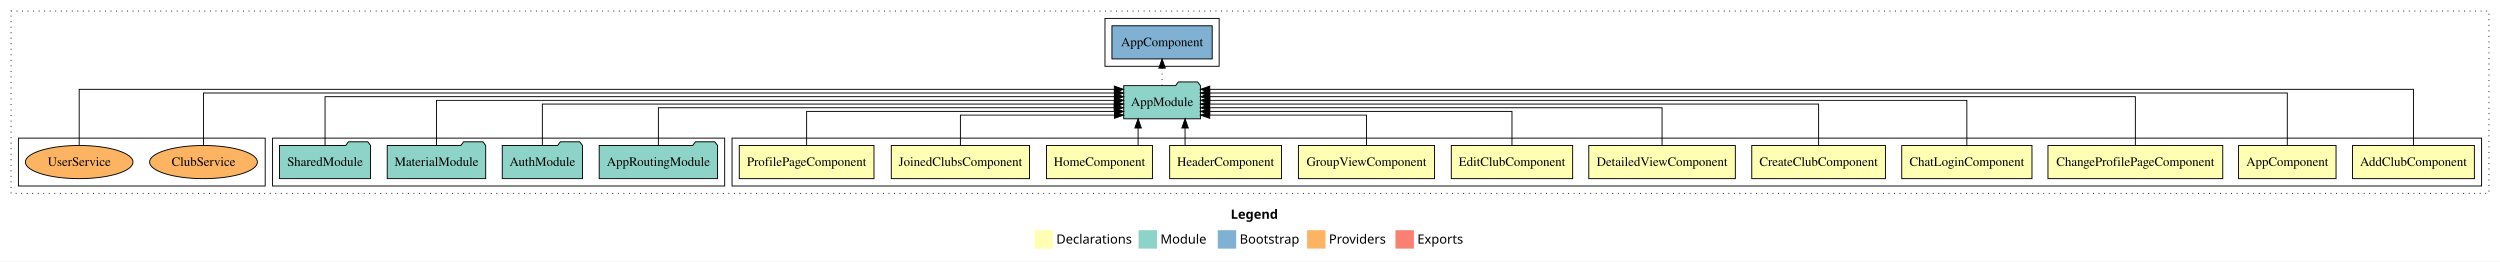
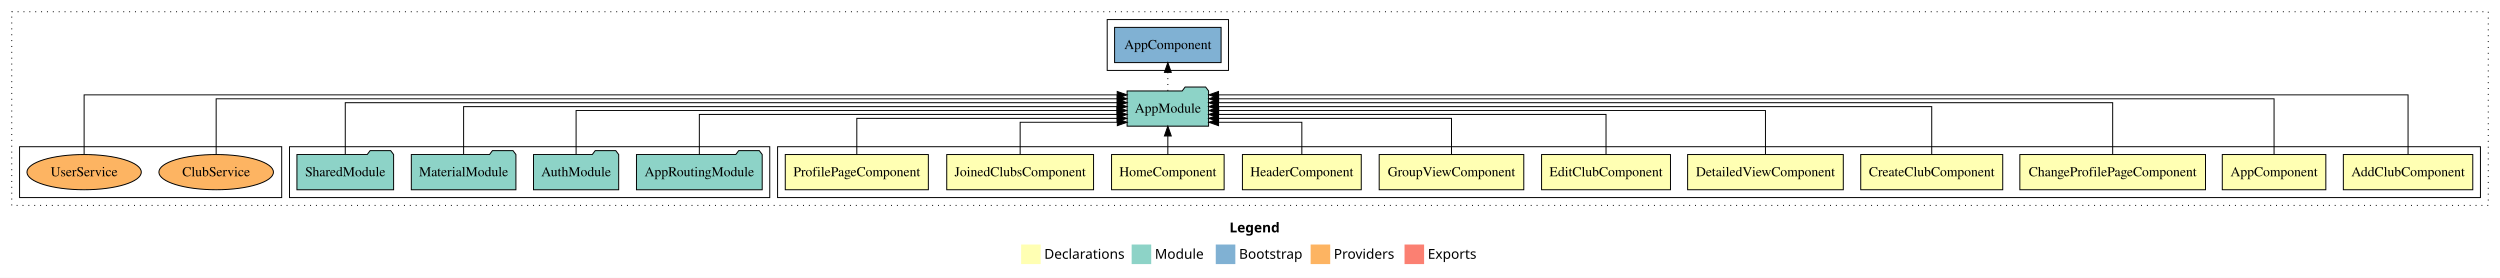
- <svg xmlns="http://www.w3.org/2000/svg" width="2715pt" height="284pt" viewBox="0.00 0.00 2715.00 284.00">
+ <svg xmlns="http://www.w3.org/2000/svg" width="2556pt" height="284pt" viewBox="0.00 0.00 2556.00 284.00">
  <g id="graph0" class="graph" transform="scale(1 1) rotate(0) translate(4 280)">
-     <polygon fill="#ffffff" stroke="transparent" points="-4,4 -4,-280 2711,-280 2711,4 -4,4" />
-     <text text-anchor="start" x="1332.509" y="-42.4" font-family="sans-serif" font-weight="bold" font-size="14.00" fill="#000000">Legend</text>
-     <polygon fill="#ffffb3" stroke="transparent" points="1119.5,-10 1119.5,-30 1139.5,-30 1139.5,-10 1119.5,-10" />
-     <text text-anchor="start" x="1143.129" y="-15.4" font-family="sans-serif" font-size="14.00" fill="#000000">  Declarations</text>
-     <polygon fill="#8dd3c7" stroke="transparent" points="1232.5,-10 1232.5,-30 1252.5,-30 1252.5,-10 1232.5,-10" />
-     <text text-anchor="start" x="1256.225" y="-15.4" font-family="sans-serif" font-size="14.00" fill="#000000">  Module</text>
-     <polygon fill="#80b1d3" stroke="transparent" points="1318.5,-10 1318.5,-30 1338.5,-30 1338.5,-10 1318.5,-10" />
-     <text text-anchor="start" x="1342.281" y="-15.4" font-family="sans-serif" font-size="14.00" fill="#000000">  Bootstrap</text>
-     <polygon fill="#fdb462" stroke="transparent" points="1415.5,-10 1415.5,-30 1435.5,-30 1435.5,-10 1415.5,-10" />
-     <text text-anchor="start" x="1439.173" y="-15.4" font-family="sans-serif" font-size="14.00" fill="#000000">  Providers</text>
-     <polygon fill="#fb8072" stroke="transparent" points="1511.5,-10 1511.5,-30 1531.5,-30 1531.5,-10 1511.5,-10" />
-     <text text-anchor="start" x="1535.226" y="-15.4" font-family="sans-serif" font-size="14.00" fill="#000000">  Exports</text>
+     <polygon fill="#ffffff" stroke="transparent" points="-4,4 -4,-280 2552,-280 2552,4 -4,4" />
+     <text text-anchor="start" x="1253.009" y="-42.4" font-family="sans-serif" font-weight="bold" font-size="14.00" fill="#000000">Legend</text>
+     <polygon fill="#ffffb3" stroke="transparent" points="1040,-10 1040,-30 1060,-30 1060,-10 1040,-10" />
+     <text text-anchor="start" x="1063.629" y="-15.4" font-family="sans-serif" font-size="14.00" fill="#000000">  Declarations</text>
+     <polygon fill="#8dd3c7" stroke="transparent" points="1153,-10 1153,-30 1173,-30 1173,-10 1153,-10" />
+     <text text-anchor="start" x="1176.725" y="-15.4" font-family="sans-serif" font-size="14.00" fill="#000000">  Module</text>
+     <polygon fill="#80b1d3" stroke="transparent" points="1239,-10 1239,-30 1259,-30 1259,-10 1239,-10" />
+     <text text-anchor="start" x="1262.781" y="-15.4" font-family="sans-serif" font-size="14.00" fill="#000000">  Bootstrap</text>
+     <polygon fill="#fdb462" stroke="transparent" points="1336,-10 1336,-30 1356,-30 1356,-10 1336,-10" />
+     <text text-anchor="start" x="1359.673" y="-15.4" font-family="sans-serif" font-size="14.00" fill="#000000">  Providers</text>
+     <polygon fill="#fb8072" stroke="transparent" points="1432,-10 1432,-30 1452,-30 1452,-10 1432,-10" />
+     <text text-anchor="start" x="1455.726" y="-15.4" font-family="sans-serif" font-size="14.00" fill="#000000">  Exports</text>
    <g id="clust1" class="cluster">
-       <polygon fill="none" stroke="#000000" stroke-dasharray="1,5" points="8,-70 8,-268 2699,-268 2699,-70 8,-70" />
+       <polygon fill="none" stroke="#000000" stroke-dasharray="1,5" points="8,-70 8,-268 2540,-268 2540,-70 8,-70" />
    </g>
    <g id="clust2" class="cluster">
-       <polygon fill="none" stroke="#000000" points="791,-78 791,-130 2691,-130 2691,-78 791,-78" />
+       <polygon fill="none" stroke="#000000" points="791,-78 791,-130 2532,-130 2532,-78 791,-78" />
    </g>
-     <g id="clust15" class="cluster">
+     <g id="clust14" class="cluster">
      <polygon fill="none" stroke="#000000" points="292,-78 292,-130 783,-130 783,-78 292,-78" />
    </g>
+     <g id="clust16" class="cluster">
+       <polygon fill="none" stroke="#000000" points="1128,-208 1128,-260 1252,-260 1252,-208 1128,-208" />
+     </g>
    <g id="clust17" class="cluster">
-       <polygon fill="none" stroke="#000000" points="1196,-208 1196,-260 1320,-260 1320,-208 1196,-208" />
-     </g>
-     <g id="clust18" class="cluster">
      <polygon fill="none" stroke="#000000" points="16,-78 16,-130 284,-130 284,-78 16,-78" />
    </g>
    <g id="node1" class="node">
-       <polygon fill="#ffffb3" stroke="#000000" points="2683.167,-122 2550.833,-122 2550.833,-86 2683.167,-86 2683.167,-122" />
-       <text text-anchor="middle" x="2617" y="-99.8" font-family="Times,serif" font-size="14.00" fill="#000000">AddClubComponent</text>
+       <polygon fill="#ffffb3" stroke="#000000" points="2524.167,-122 2391.833,-122 2391.833,-86 2524.167,-86 2524.167,-122" />
+       <text text-anchor="middle" x="2458" y="-99.8" font-family="Times,serif" font-size="14.00" fill="#000000">AddClubComponent</text>
    </g>
-     <g id="node13" class="node">
-       <polygon fill="#8dd3c7" stroke="#000000" points="1299.657,-187 1296.657,-191 1275.657,-191 1272.657,-187 1216.343,-187 1216.343,-151 1299.657,-151 1299.657,-187" />
-       <text text-anchor="middle" x="1258" y="-164.8" font-family="Times,serif" font-size="14.00" fill="#000000">AppModule</text>
+     <g id="node12" class="node">
+       <polygon fill="#8dd3c7" stroke="#000000" points="1231.657,-187 1228.657,-191 1207.657,-191 1204.657,-187 1148.343,-187 1148.343,-151 1231.657,-151 1231.657,-187" />
+       <text text-anchor="middle" x="1190" y="-164.8" font-family="Times,serif" font-size="14.00" fill="#000000">AppModule</text>
    </g>
    <g id="edge1" class="edge">
-       <path fill="none" stroke="#000000" d="M2617,-122.323C2617,-145.66 2617,-183 2617,-183 2617,-183 1309.787,-183 1309.787,-183" />
-       <polygon fill="#000000" stroke="#000000" points="1309.788,-179.5 1299.787,-183 1309.787,-186.5 1309.788,-179.5" />
+       <path fill="none" stroke="#000000" d="M2458,-122.323C2458,-145.66 2458,-183 2458,-183 2458,-183 1241.828,-183 1241.828,-183" />
+       <polygon fill="#000000" stroke="#000000" points="1241.828,-179.5 1231.828,-183 1241.827,-186.5 1241.828,-179.5" />
    </g>
    <g id="node2" class="node">
-       <polygon fill="#ffffb3" stroke="#000000" points="2532.94,-122 2427.06,-122 2427.06,-86 2532.94,-86 2532.94,-122" />
-       <text text-anchor="middle" x="2480" y="-99.8" font-family="Times,serif" font-size="14.00" fill="#000000">AppComponent</text>
+       <polygon fill="#ffffb3" stroke="#000000" points="2373.94,-122 2268.06,-122 2268.06,-86 2373.94,-86 2373.94,-122" />
+       <text text-anchor="middle" x="2321" y="-99.8" font-family="Times,serif" font-size="14.00" fill="#000000">AppComponent</text>
    </g>
    <g id="edge2" class="edge">
-       <path fill="none" stroke="#000000" d="M2480,-122.155C2480,-144.352 2480,-179 2480,-179 2480,-179 1309.71,-179 1309.71,-179" />
-       <polygon fill="#000000" stroke="#000000" points="1309.71,-175.5 1299.71,-179 1309.71,-182.5 1309.71,-175.5" />
+       <path fill="none" stroke="#000000" d="M2321,-122.155C2321,-144.352 2321,-179 2321,-179 2321,-179 1241.933,-179 1241.933,-179" />
+       <polygon fill="#000000" stroke="#000000" points="1241.933,-175.5 1231.933,-179 1241.933,-182.5 1241.933,-175.5" />
    </g>
    <g id="node3" class="node">
-       <polygon fill="#ffffb3" stroke="#000000" points="2409.91,-122 2220.09,-122 2220.09,-86 2409.91,-86 2409.91,-122" />
-       <text text-anchor="middle" x="2315" y="-99.8" font-family="Times,serif" font-size="14.00" fill="#000000">ChangeProfilePageComponent</text>
+       <polygon fill="#ffffb3" stroke="#000000" points="2250.91,-122 2061.09,-122 2061.09,-86 2250.91,-86 2250.91,-122" />
+       <text text-anchor="middle" x="2156" y="-99.8" font-family="Times,serif" font-size="14.00" fill="#000000">ChangeProfilePageComponent</text>
    </g>
    <g id="edge3" class="edge">
-       <path fill="none" stroke="#000000" d="M2315,-122.284C2315,-143.321 2315,-175 2315,-175 2315,-175 1309.761,-175 1309.761,-175" />
-       <polygon fill="#000000" stroke="#000000" points="1309.761,-171.5 1299.761,-175 1309.761,-178.5 1309.761,-171.5" />
+       <path fill="none" stroke="#000000" d="M2156,-122.284C2156,-143.321 2156,-175 2156,-175 2156,-175 1241.818,-175 1241.818,-175" />
+       <polygon fill="#000000" stroke="#000000" points="1241.818,-171.5 1231.818,-175 1241.818,-178.5 1241.818,-171.5" />
    </g>
    <g id="node4" class="node">
-       <polygon fill="#ffffb3" stroke="#000000" points="2202.718,-122 2061.282,-122 2061.282,-86 2202.718,-86 2202.718,-122" />
-       <text text-anchor="middle" x="2132" y="-99.8" font-family="Times,serif" font-size="14.00" fill="#000000">ChatLoginComponent</text>
-     </g>
-     <g id="edge4" class="edge">
-       <path fill="none" stroke="#000000" d="M2132,-122.308C2132,-142.145 2132,-171 2132,-171 2132,-171 1309.86,-171 1309.86,-171" />
-       <polygon fill="#000000" stroke="#000000" points="1309.86,-167.5 1299.86,-171 1309.86,-174.5 1309.86,-167.5" />
-     </g>
-     <g id="node5" class="node">
      <polygon fill="#ffffb3" stroke="#000000" points="2043.591,-122 1898.409,-122 1898.409,-86 2043.591,-86 2043.591,-122" />
      <text text-anchor="middle" x="1971" y="-99.8" font-family="Times,serif" font-size="14.00" fill="#000000">CreateClubComponent</text>
    </g>
-     <g id="edge5" class="edge">
-       <path fill="none" stroke="#000000" d="M1971,-122.222C1971,-140.828 1971,-167 1971,-167 1971,-167 1309.677,-167 1309.677,-167" />
-       <polygon fill="#000000" stroke="#000000" points="1309.677,-163.5 1299.677,-167 1309.677,-170.5 1309.677,-163.5" />
+     <g id="edge4" class="edge">
+       <path fill="none" stroke="#000000" d="M1971,-122.308C1971,-142.145 1971,-171 1971,-171 1971,-171 1241.714,-171 1241.714,-171" />
+       <polygon fill="#000000" stroke="#000000" points="1241.714,-167.5 1231.714,-171 1241.714,-174.5 1241.714,-167.5" />
    </g>
-     <g id="node6" class="node">
+     <g id="node5" class="node">
      <polygon fill="#ffffb3" stroke="#000000" points="1880.573,-122 1721.427,-122 1721.427,-86 1880.573,-86 1880.573,-122" />
      <text text-anchor="middle" x="1801" y="-99.8" font-family="Times,serif" font-size="14.00" fill="#000000">DetailedViewComponent</text>
    </g>
-     <g id="edge6" class="edge">
-       <path fill="none" stroke="#000000" d="M1801,-122.022C1801,-139.373 1801,-163 1801,-163 1801,-163 1309.707,-163 1309.707,-163" />
-       <polygon fill="#000000" stroke="#000000" points="1309.707,-159.5 1299.707,-163 1309.707,-166.5 1309.707,-159.5" />
+     <g id="edge5" class="edge">
+       <path fill="none" stroke="#000000" d="M1801,-122.222C1801,-140.828 1801,-167 1801,-167 1801,-167 1241.996,-167 1241.996,-167" />
+       <polygon fill="#000000" stroke="#000000" points="1241.996,-163.5 1231.996,-167 1241.996,-170.5 1241.996,-163.5" />
    </g>
-     <g id="node7" class="node">
+     <g id="node6" class="node">
      <polygon fill="#ffffb3" stroke="#000000" points="1703.893,-122 1572.107,-122 1572.107,-86 1703.893,-86 1703.893,-122" />
      <text text-anchor="middle" x="1638" y="-99.8" font-family="Times,serif" font-size="14.00" fill="#000000">EditClubComponent</text>
    </g>
-     <g id="edge7" class="edge">
-       <path fill="none" stroke="#000000" d="M1638,-122.009C1638,-138.049 1638,-159 1638,-159 1638,-159 1309.754,-159 1309.754,-159" />
-       <polygon fill="#000000" stroke="#000000" points="1309.754,-155.5 1299.754,-159 1309.754,-162.5 1309.754,-155.5" />
+     <g id="edge6" class="edge">
+       <path fill="none" stroke="#000000" d="M1638,-122.022C1638,-139.373 1638,-163 1638,-163 1638,-163 1241.745,-163 1241.745,-163" />
+       <polygon fill="#000000" stroke="#000000" points="1241.745,-159.5 1231.745,-163 1241.744,-166.5 1241.745,-159.5" />
    </g>
-     <g id="node8" class="node">
+     <g id="node7" class="node">
      <polygon fill="#ffffb3" stroke="#000000" points="1553.919,-122 1406.081,-122 1406.081,-86 1553.919,-86 1553.919,-122" />
      <text text-anchor="middle" x="1480" y="-99.8" font-family="Times,serif" font-size="14.00" fill="#000000">GroupViewComponent</text>
    </g>
-     <g id="edge8" class="edge">
-       <path fill="none" stroke="#000000" d="M1480,-122.124C1480,-136.783 1480,-155 1480,-155 1480,-155 1309.756,-155 1309.756,-155" />
-       <polygon fill="#000000" stroke="#000000" points="1309.756,-151.5 1299.756,-155 1309.756,-158.5 1309.756,-151.5" />
+     <g id="edge7" class="edge">
+       <path fill="none" stroke="#000000" d="M1480,-122.009C1480,-138.049 1480,-159 1480,-159 1480,-159 1241.859,-159 1241.859,-159" />
+       <polygon fill="#000000" stroke="#000000" points="1241.859,-155.5 1231.859,-159 1241.859,-162.5 1241.859,-155.5" />
    </g>
-     <g id="node9" class="node">
+     <g id="node8" class="node">
      <polygon fill="#ffffb3" stroke="#000000" points="1387.744,-122 1266.256,-122 1266.256,-86 1387.744,-86 1387.744,-122" />
      <text text-anchor="middle" x="1327" y="-99.8" font-family="Times,serif" font-size="14.00" fill="#000000">HeaderComponent</text>
    </g>
-     <g id="edge9" class="edge">
-       <path fill="none" stroke="#000000" d="M1282.978,-122.106C1282.978,-122.106 1282.978,-140.991 1282.978,-140.991" />
-       <polygon fill="#000000" stroke="#000000" points="1279.478,-140.991 1282.978,-150.991 1286.478,-140.991 1279.478,-140.991" />
+     <g id="edge8" class="edge">
+       <path fill="none" stroke="#000000" d="M1327,-122.124C1327,-136.783 1327,-155 1327,-155 1327,-155 1241.849,-155 1241.849,-155" />
+       <polygon fill="#000000" stroke="#000000" points="1241.849,-151.5 1231.849,-155 1241.849,-158.5 1241.849,-151.5" />
    </g>
-     <g id="node10" class="node">
+     <g id="node9" class="node">
      <polygon fill="#ffffb3" stroke="#000000" points="1247.545,-122 1132.455,-122 1132.455,-86 1247.545,-86 1247.545,-122" />
      <text text-anchor="middle" x="1190" y="-99.8" font-family="Times,serif" font-size="14.00" fill="#000000">HomeComponent</text>
    </g>
-     <g id="edge10" class="edge">
-       <path fill="none" stroke="#000000" d="M1231.972,-122.106C1231.972,-122.106 1231.972,-140.991 1231.972,-140.991" />
-       <polygon fill="#000000" stroke="#000000" points="1228.472,-140.991 1231.972,-150.991 1235.472,-140.991 1228.472,-140.991" />
+     <g id="edge9" class="edge">
+       <path fill="none" stroke="#000000" d="M1190,-122.106C1190,-122.106 1190,-140.991 1190,-140.991" />
+       <polygon fill="#000000" stroke="#000000" points="1186.5,-140.991 1190,-150.991 1193.5,-140.991 1186.5,-140.991" />
    </g>
-     <g id="node11" class="node">
+     <g id="node10" class="node">
      <polygon fill="#ffffb3" stroke="#000000" points="1114.055,-122 963.945,-122 963.945,-86 1114.055,-86 1114.055,-122" />
      <text text-anchor="middle" x="1039" y="-99.8" font-family="Times,serif" font-size="14.00" fill="#000000">JoinedClubsComponent</text>
    </g>
-     <g id="edge11" class="edge">
-       <path fill="none" stroke="#000000" d="M1039,-122.124C1039,-136.783 1039,-155 1039,-155 1039,-155 1206.292,-155 1206.292,-155" />
-       <polygon fill="#000000" stroke="#000000" points="1206.292,-158.5 1216.292,-155 1206.292,-151.5 1206.292,-158.5" />
+     <g id="edge10" class="edge">
+       <path fill="none" stroke="#000000" d="M1039,-122.124C1039,-136.783 1039,-155 1039,-155 1039,-155 1138.339,-155 1138.339,-155" />
+       <polygon fill="#000000" stroke="#000000" points="1138.339,-158.5 1148.339,-155 1138.339,-151.5 1138.339,-158.5" />
    </g>
-     <g id="node12" class="node">
+     <g id="node11" class="node">
      <polygon fill="#ffffb3" stroke="#000000" points="945.144,-122 798.856,-122 798.856,-86 945.144,-86 945.144,-122" />
      <text text-anchor="middle" x="872" y="-99.8" font-family="Times,serif" font-size="14.00" fill="#000000">ProfilePageComponent</text>
    </g>
-     <g id="edge12" class="edge">
-       <path fill="none" stroke="#000000" d="M872,-122.009C872,-138.049 872,-159 872,-159 872,-159 1206.324,-159 1206.324,-159" />
-       <polygon fill="#000000" stroke="#000000" points="1206.324,-162.5 1216.324,-159 1206.324,-155.5 1206.324,-162.5" />
+     <g id="edge11" class="edge">
+       <path fill="none" stroke="#000000" d="M872,-122.009C872,-138.049 872,-159 872,-159 872,-159 1138.1,-159 1138.1,-159" />
+       <polygon fill="#000000" stroke="#000000" points="1138.1,-162.5 1148.1,-159 1138.1,-155.5 1138.1,-162.5" />
    </g>
-     <g id="node18" class="node">
-       <polygon fill="#80b1d3" stroke="#000000" points="1312.439,-252 1203.561,-252 1203.561,-216 1312.439,-216 1312.439,-252" />
-       <text text-anchor="middle" x="1258" y="-229.8" font-family="Times,serif" font-size="14.00" fill="#000000">AppComponent </text>
+     <g id="node17" class="node">
+       <polygon fill="#80b1d3" stroke="#000000" points="1244.439,-252 1135.561,-252 1135.561,-216 1244.439,-216 1244.439,-252" />
+       <text text-anchor="middle" x="1190" y="-229.8" font-family="Times,serif" font-size="14.00" fill="#000000">AppComponent </text>
    </g>
-     <g id="edge17" class="edge">
-       <path fill="none" stroke="#000000" stroke-dasharray="1,5" d="M1258,-187.106C1258,-187.106 1258,-205.991 1258,-205.991" />
-       <polygon fill="#000000" stroke="#000000" points="1254.5,-205.991 1258,-215.991 1261.5,-205.991 1254.5,-205.991" />
+     <g id="edge16" class="edge">
+       <path fill="none" stroke="#000000" stroke-dasharray="1,5" d="M1190,-187.106C1190,-187.106 1190,-205.991 1190,-205.991" />
+       <polygon fill="#000000" stroke="#000000" points="1186.5,-205.991 1190,-215.991 1193.5,-205.991 1186.5,-205.991" />
    </g>
-     <g id="node14" class="node">
+     <g id="node13" class="node">
      <polygon fill="#8dd3c7" stroke="#000000" points="775.274,-122 772.274,-126 751.274,-126 748.274,-122 646.726,-122 646.726,-86 775.274,-86 775.274,-122" />
      <text text-anchor="middle" x="711" y="-99.8" font-family="Times,serif" font-size="14.00" fill="#000000">AppRoutingModule</text>
    </g>
-     <g id="edge13" class="edge">
-       <path fill="none" stroke="#000000" d="M711,-122.022C711,-139.373 711,-163 711,-163 711,-163 1205.986,-163 1205.986,-163" />
-       <polygon fill="#000000" stroke="#000000" points="1205.986,-166.5 1215.986,-163 1205.986,-159.5 1205.986,-166.5" />
+     <g id="edge12" class="edge">
+       <path fill="none" stroke="#000000" d="M711,-122.022C711,-139.373 711,-163 711,-163 711,-163 1138.33,-163 1138.33,-163" />
+       <polygon fill="#000000" stroke="#000000" points="1138.33,-166.5 1148.33,-163 1138.33,-159.5 1138.33,-166.5" />
    </g>
-     <g id="node15" class="node">
+     <g id="node14" class="node">
      <polygon fill="#8dd3c7" stroke="#000000" points="628.548,-122 625.548,-126 604.548,-126 601.548,-122 541.452,-122 541.452,-86 628.548,-86 628.548,-122" />
      <text text-anchor="middle" x="585" y="-99.8" font-family="Times,serif" font-size="14.00" fill="#000000">AuthModule</text>
    </g>
-     <g id="edge14" class="edge">
-       <path fill="none" stroke="#000000" d="M585,-122.222C585,-140.828 585,-167 585,-167 585,-167 1206.155,-167 1206.155,-167" />
-       <polygon fill="#000000" stroke="#000000" points="1206.155,-170.5 1216.155,-167 1206.155,-163.5 1206.155,-170.5" />
+     <g id="edge13" class="edge">
+       <path fill="none" stroke="#000000" d="M585,-122.222C585,-140.828 585,-167 585,-167 585,-167 1137.938,-167 1137.938,-167" />
+       <polygon fill="#000000" stroke="#000000" points="1137.938,-170.5 1147.938,-167 1137.938,-163.5 1137.938,-170.5" />
    </g>
-     <g id="node16" class="node">
+     <g id="node15" class="node">
      <polygon fill="#8dd3c7" stroke="#000000" points="523.471,-122 520.471,-126 499.471,-126 496.471,-122 416.529,-122 416.529,-86 523.471,-86 523.471,-122" />
      <text text-anchor="middle" x="470" y="-99.8" font-family="Times,serif" font-size="14.00" fill="#000000">MaterialModule</text>
    </g>
-     <g id="edge15" class="edge">
-       <path fill="none" stroke="#000000" d="M470,-122.308C470,-142.145 470,-171 470,-171 470,-171 1206.19,-171 1206.19,-171" />
-       <polygon fill="#000000" stroke="#000000" points="1206.19,-174.5 1216.19,-171 1206.19,-167.5 1206.19,-174.5" />
+     <g id="edge14" class="edge">
+       <path fill="none" stroke="#000000" d="M470,-122.308C470,-142.145 470,-171 470,-171 470,-171 1138.178,-171 1138.178,-171" />
+       <polygon fill="#000000" stroke="#000000" points="1138.178,-174.5 1148.178,-171 1138.178,-167.5 1138.178,-174.5" />
    </g>
-     <g id="node17" class="node">
+     <g id="node16" class="node">
      <polygon fill="#8dd3c7" stroke="#000000" points="398.423,-122 395.423,-126 374.423,-126 371.423,-122 299.577,-122 299.577,-86 398.423,-86 398.423,-122" />
      <text text-anchor="middle" x="349" y="-99.8" font-family="Times,serif" font-size="14.00" fill="#000000">SharedModule</text>
    </g>
-     <g id="edge16" class="edge">
-       <path fill="none" stroke="#000000" d="M349,-122.284C349,-143.321 349,-175 349,-175 349,-175 1206.281,-175 1206.281,-175" />
-       <polygon fill="#000000" stroke="#000000" points="1206.281,-178.5 1216.281,-175 1206.281,-171.5 1206.281,-178.5" />
+     <g id="edge15" class="edge">
+       <path fill="none" stroke="#000000" d="M349,-122.284C349,-143.321 349,-175 349,-175 349,-175 1138.295,-175 1138.295,-175" />
+       <polygon fill="#000000" stroke="#000000" points="1138.295,-178.5 1148.295,-175 1138.295,-171.5 1138.295,-178.5" />
    </g>
-     <g id="node19" class="node">
+     <g id="node18" class="node">
      <ellipse fill="#fdb462" stroke="#000000" cx="217" cy="-104" rx="58.546" ry="18" />
      <text text-anchor="middle" x="217" y="-99.8" font-family="Times,serif" font-size="14.00" fill="#000000">ClubService</text>
    </g>
-     <g id="edge18" class="edge">
-       <path fill="none" stroke="#000000" d="M217,-122.155C217,-144.352 217,-179 217,-179 217,-179 1206.226,-179 1206.226,-179" />
-       <polygon fill="#000000" stroke="#000000" points="1206.226,-182.5 1216.226,-179 1206.226,-175.5 1206.226,-182.5" />
+     <g id="edge17" class="edge">
+       <path fill="none" stroke="#000000" d="M217,-122.155C217,-144.352 217,-179 217,-179 217,-179 1138.191,-179 1138.191,-179" />
+       <polygon fill="#000000" stroke="#000000" points="1138.191,-182.5 1148.191,-179 1138.191,-175.5 1138.191,-182.5" />
    </g>
-     <g id="node20" class="node">
+     <g id="node19" class="node">
      <ellipse fill="#fdb462" stroke="#000000" cx="82" cy="-104" rx="58.441" ry="18" />
      <text text-anchor="middle" x="82" y="-99.8" font-family="Times,serif" font-size="14.00" fill="#000000">UserService</text>
    </g>
-     <g id="edge19" class="edge">
-       <path fill="none" stroke="#000000" d="M82,-122.323C82,-145.66 82,-183 82,-183 82,-183 1206.146,-183 1206.146,-183" />
-       <polygon fill="#000000" stroke="#000000" points="1206.146,-186.5 1216.146,-183 1206.146,-179.5 1206.146,-186.5" />
+     <g id="edge18" class="edge">
+       <path fill="none" stroke="#000000" d="M82,-122.323C82,-145.66 82,-183 82,-183 82,-183 1138.253,-183 1138.253,-183" />
+       <polygon fill="#000000" stroke="#000000" points="1138.253,-186.5 1148.253,-183 1138.253,-179.5 1138.253,-186.5" />
    </g>
  </g>
</svg>
